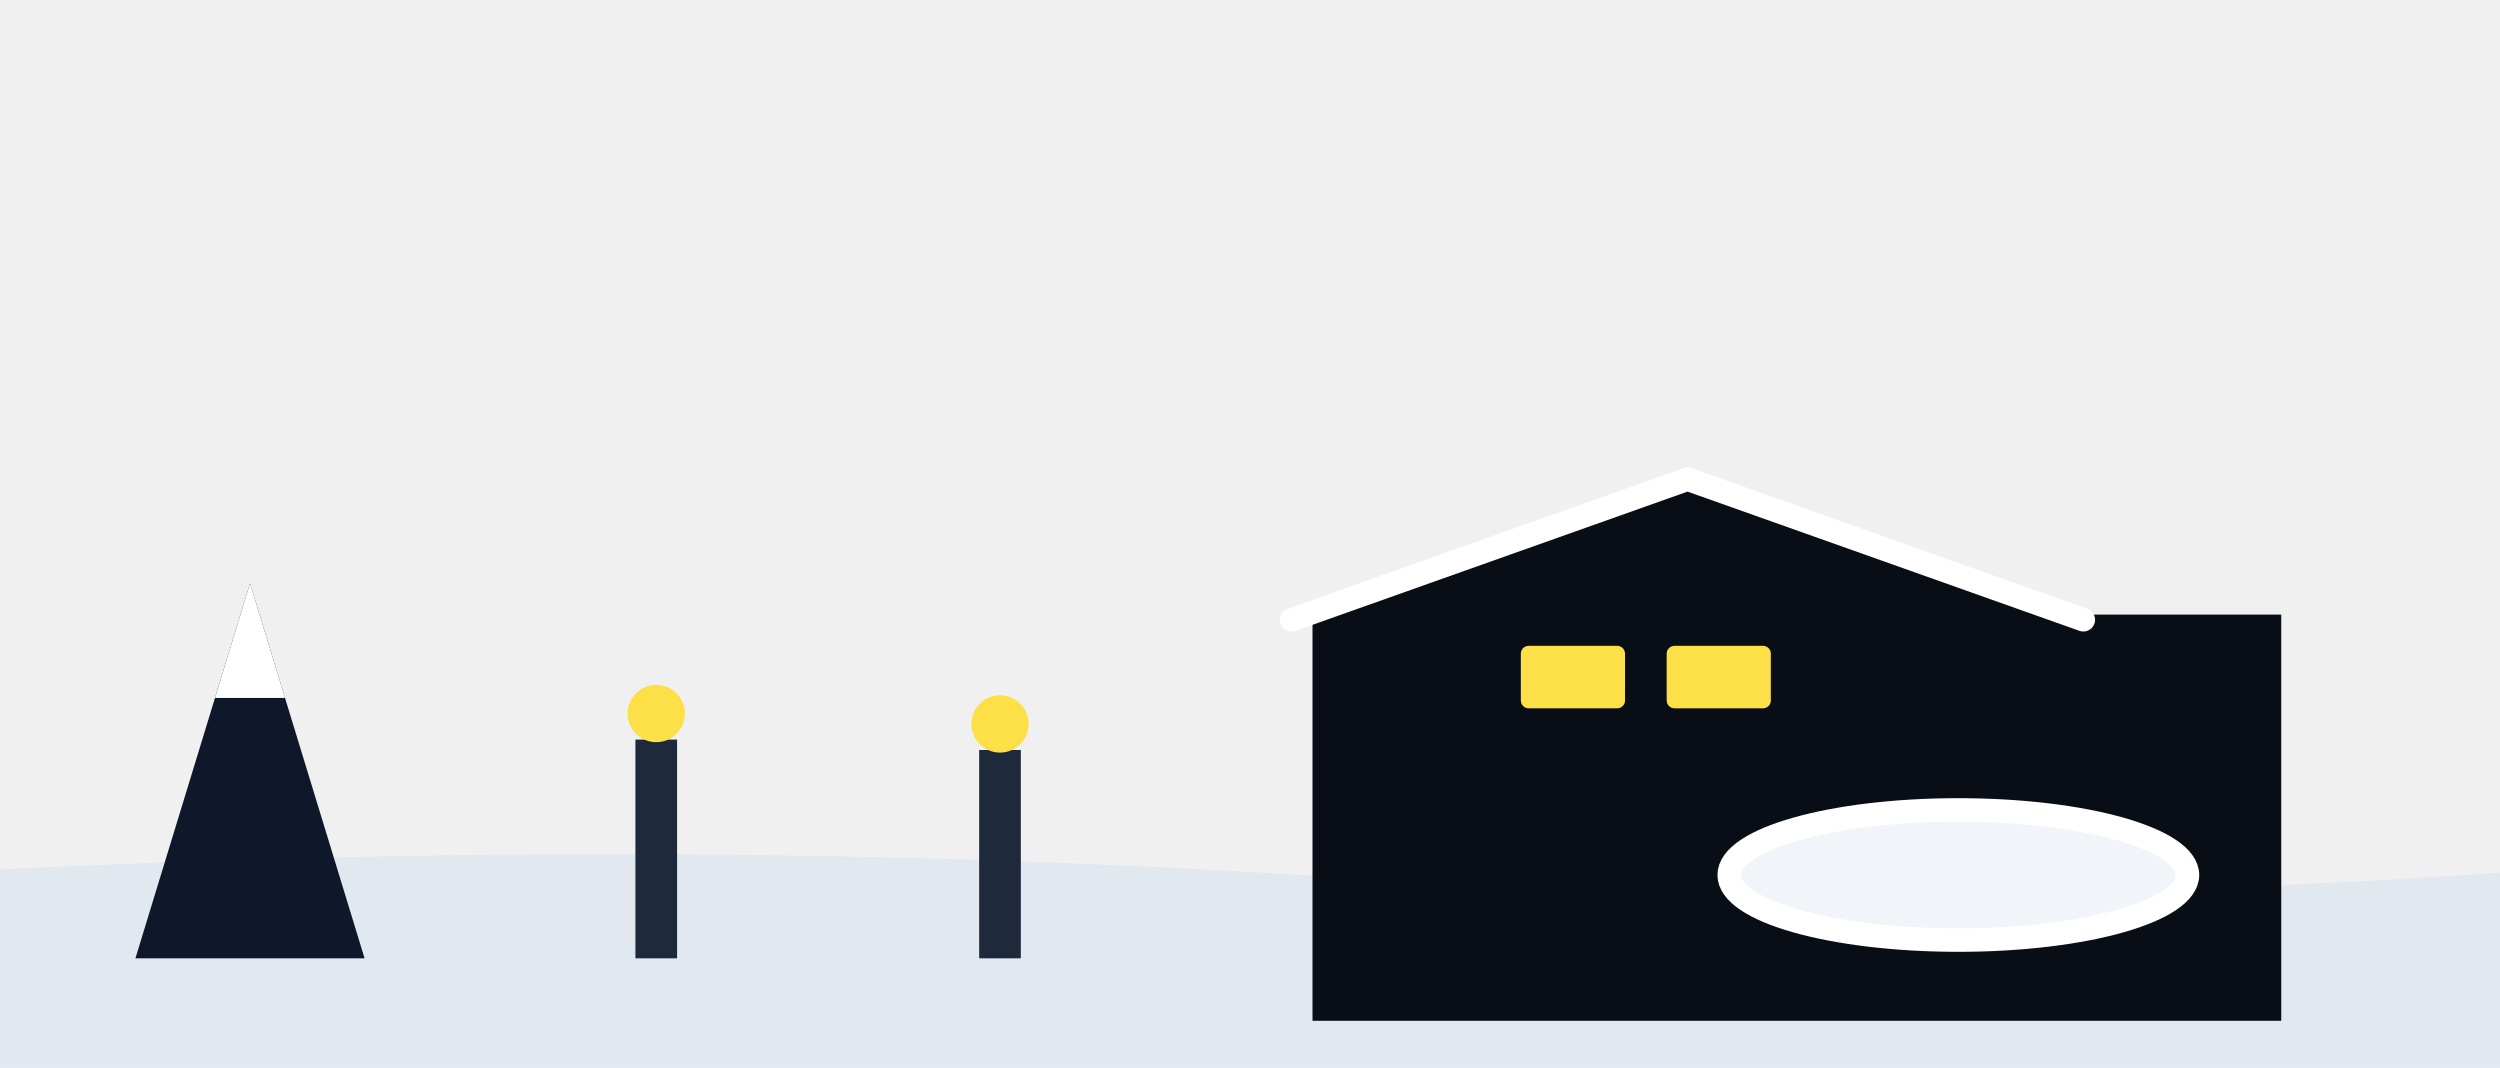
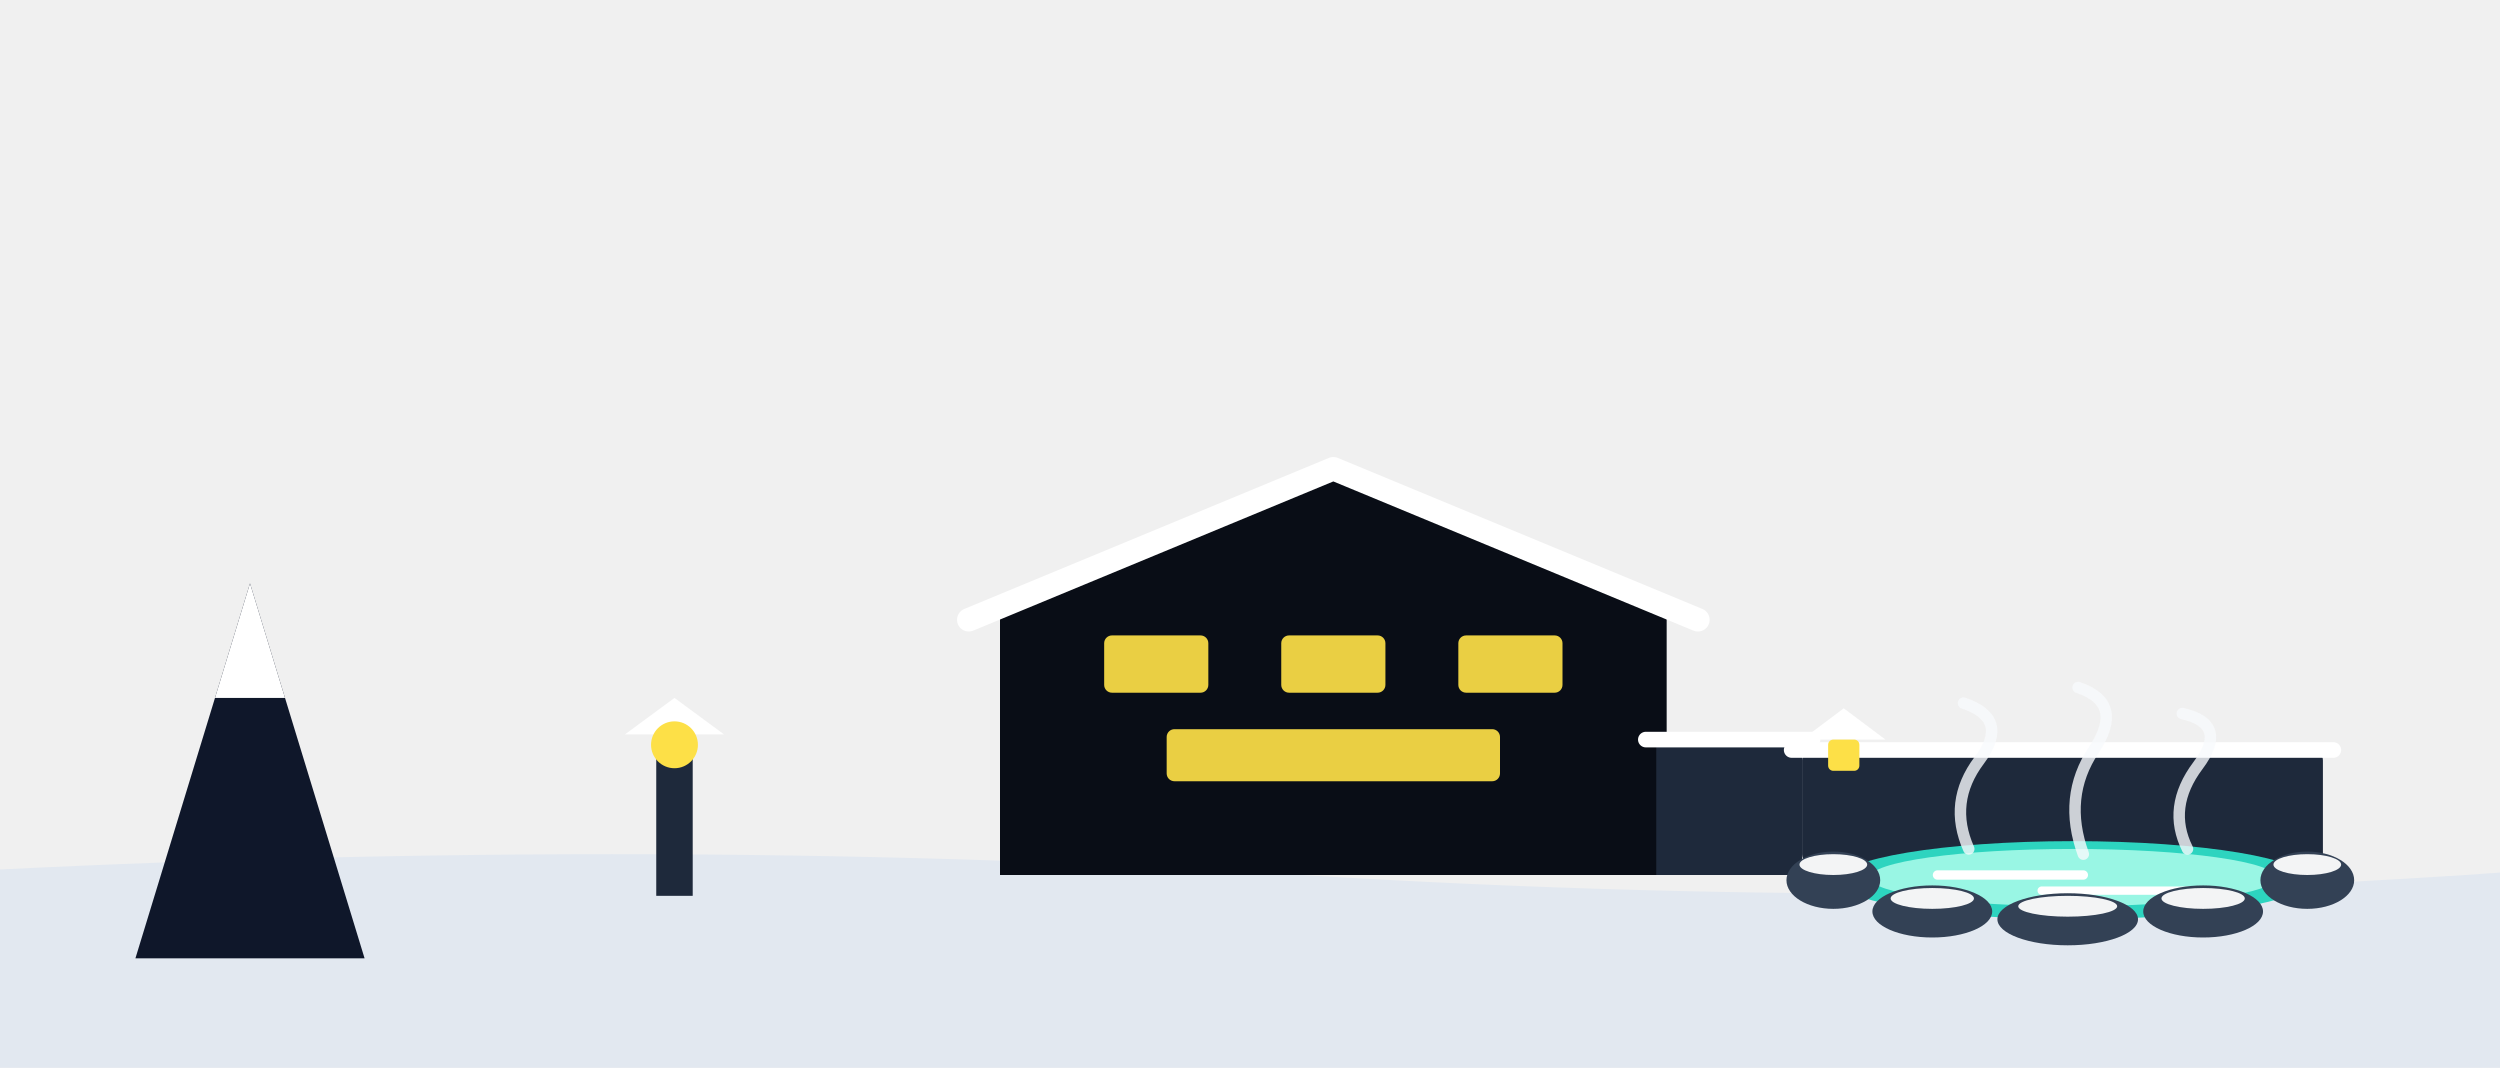
<svg xmlns="http://www.w3.org/2000/svg" viewBox="0 0 480 205" class="scene-svg" preserveAspectRatio="xMidYMax slice">
  <defs>
    <clipPath id="g3-pine-clip">
      <polygon points="48,112 26,184 70,184" />
    </clipPath>
  </defs>
  <path d="M -20,205 L -20,168 Q 120,160 250,168 T 500,166 L 500,205 Z" fill="#e2e8f0" />
  <polygon points="48,112 26,184 70,184" fill="#0f172a" />
  <rect x="26" y="112" width="44" height="22" fill="#ffffff" clip-path="url(#g3-pine-clip)" />
-   <rect x="122" y="142" width="8" height="42" fill="#1e293b" />
-   <circle cx="126" cy="137" r="5.5" fill="#fde047" />
-   <rect x="188" y="144" width="8" height="40" fill="#1e293b" />
-   <circle cx="192" cy="139" r="5.5" fill="#fde047" />
-   <path d="M 252,196 L 252,118 L 324,94 L 396,118 L 438,118 L 438,196 Z" fill="#090d16" />
-   <path d="M 248,119 L 324,92 L 400,119" fill="none" stroke="#ffffff" stroke-width="4.5" stroke-linecap="round" />
-   <rect x="292" y="124" width="20" height="12" rx="1.5" fill="#fde047" />
-   <rect x="320" y="124" width="20" height="12" rx="1.5" fill="#fde047" />
-   <ellipse cx="376" cy="168" rx="44" ry="12.5" fill="#f1f5f9" stroke="#ffffff" stroke-width="4.5" />
+   <rect x="126" y="144" width="7" height="28" fill="#1e293b" />
+   <polygon points="129.5,134 120,141 139,141" fill="#ffffff" />
+   <circle cx="129.5" cy="143" r="4.5" fill="#fde047" />
+   <path d="M 192,168 L 192,118 L 256,92 L 320,118 L 320,168 Z" fill="#090d16" />
+   <polyline points="186,119 256,90 326,119" fill="none" stroke="#ffffff" stroke-width="4.5" stroke-linecap="round" stroke-linejoin="round" />
+   <g fill="#fde047" opacity="0.92">
+     <rect x="212" y="122" width="20" height="11" rx="1.5" />
+     <rect x="246" y="122" width="20" height="11" rx="1.5" />
+     <rect x="280" y="122" width="20" height="11" rx="1.5" />
+     <rect x="224" y="140" width="64" height="10" rx="1.5" />
+   </g>
+   <rect x="318" y="142" width="28" height="26" fill="#1e293b" />
+   <line x1="316" y1="142" x2="348" y2="142" stroke="#ffffff" stroke-width="3" stroke-linecap="round" />
+   <rect x="346" y="144" width="100" height="22" rx="2" fill="#1e293b" />
+   <line x1="344" y1="144" x2="448" y2="144" stroke="#ffffff" stroke-width="3" stroke-linecap="round" />
+   <polygon points="354,136 346,142 362,142" fill="#ffffff" />
+   <rect x="351" y="142" width="6" height="6" rx="1" fill="#fde047" />
+   <ellipse cx="398" cy="169" rx="45" ry="7.5" fill="#2dd4bf" />
+   <ellipse cx="398" cy="168.5" rx="39" ry="5.5" fill="#99f6e4" />
+   <line x1="372" y1="168" x2="400" y2="168" stroke="#ffffff" stroke-width="1.8" stroke-linecap="round" />
+   <line x1="392" y1="171" x2="422" y2="171" stroke="#ffffff" stroke-width="1.6" stroke-linecap="round" />
+   <g fill="#334155">
+     <ellipse cx="352" cy="169" rx="9" ry="5.5" />
+     <ellipse cx="371" cy="175" rx="11.5" ry="5" />
+     <ellipse cx="397" cy="176.5" rx="13.5" ry="5" />
+     <ellipse cx="423" cy="175" rx="11.5" ry="5" />
+     <ellipse cx="443" cy="169" rx="9" ry="5.5" />
+   </g>
+   <g fill="#ffffff" opacity="0.94">
+     <ellipse cx="352" cy="166" rx="6.5" ry="2" />
+     <ellipse cx="371" cy="172.5" rx="8" ry="2" />
+     <ellipse cx="397" cy="174" rx="9.5" ry="2" />
+     <ellipse cx="423" cy="172.5" rx="8" ry="2" />
+     <ellipse cx="443" cy="166" rx="6.5" ry="2" />
+   </g>
+   <g fill="none" stroke="#f8fafc" stroke-width="2.2" stroke-linecap="round" opacity="0.8">
+     <path d="M 378,163 Q 374,154 380,146 T 377,135" />
+     <path d="M 400,164 Q 396,153 402,144 T 399,132" />
+     <path d="M 420,163 Q 416,155 422,147 T 419,137" />
+   </g>
</svg>
